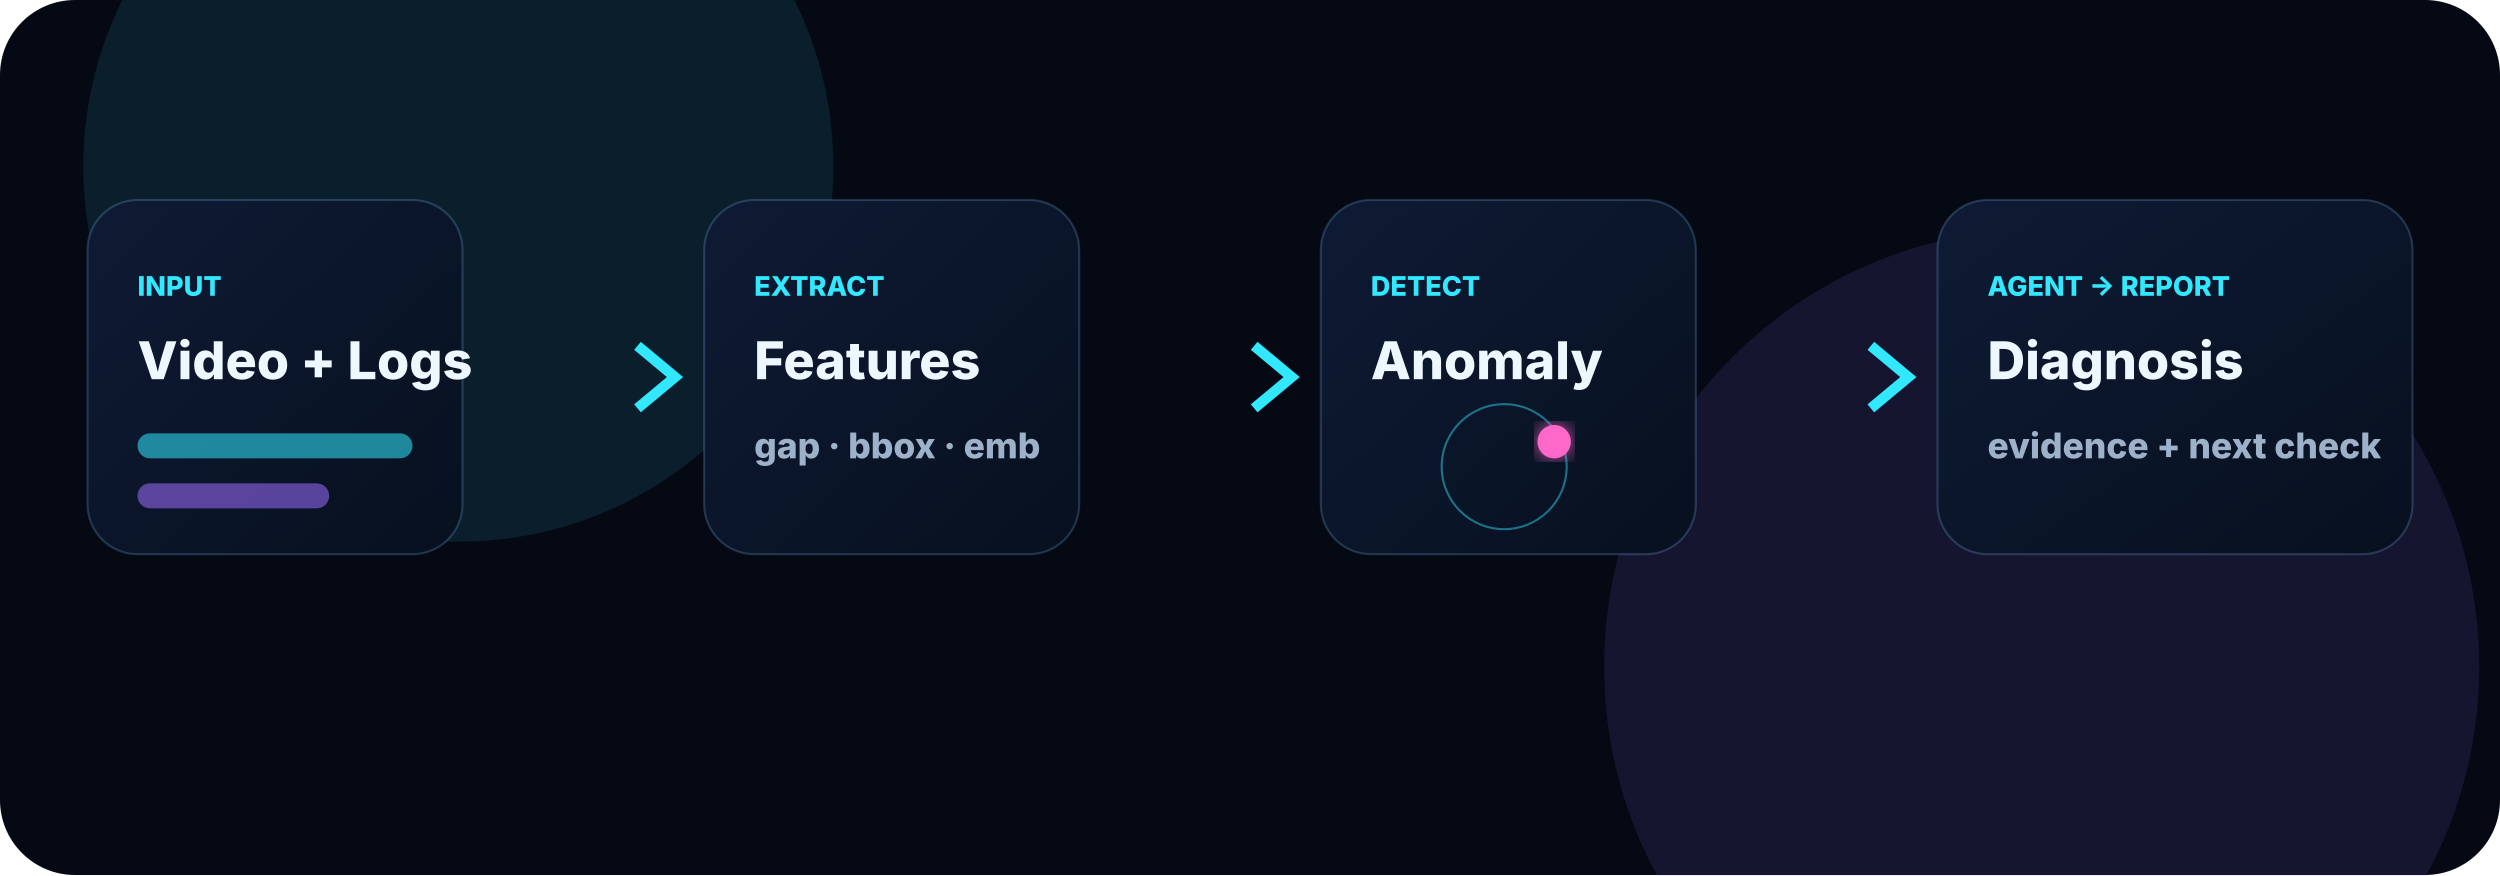
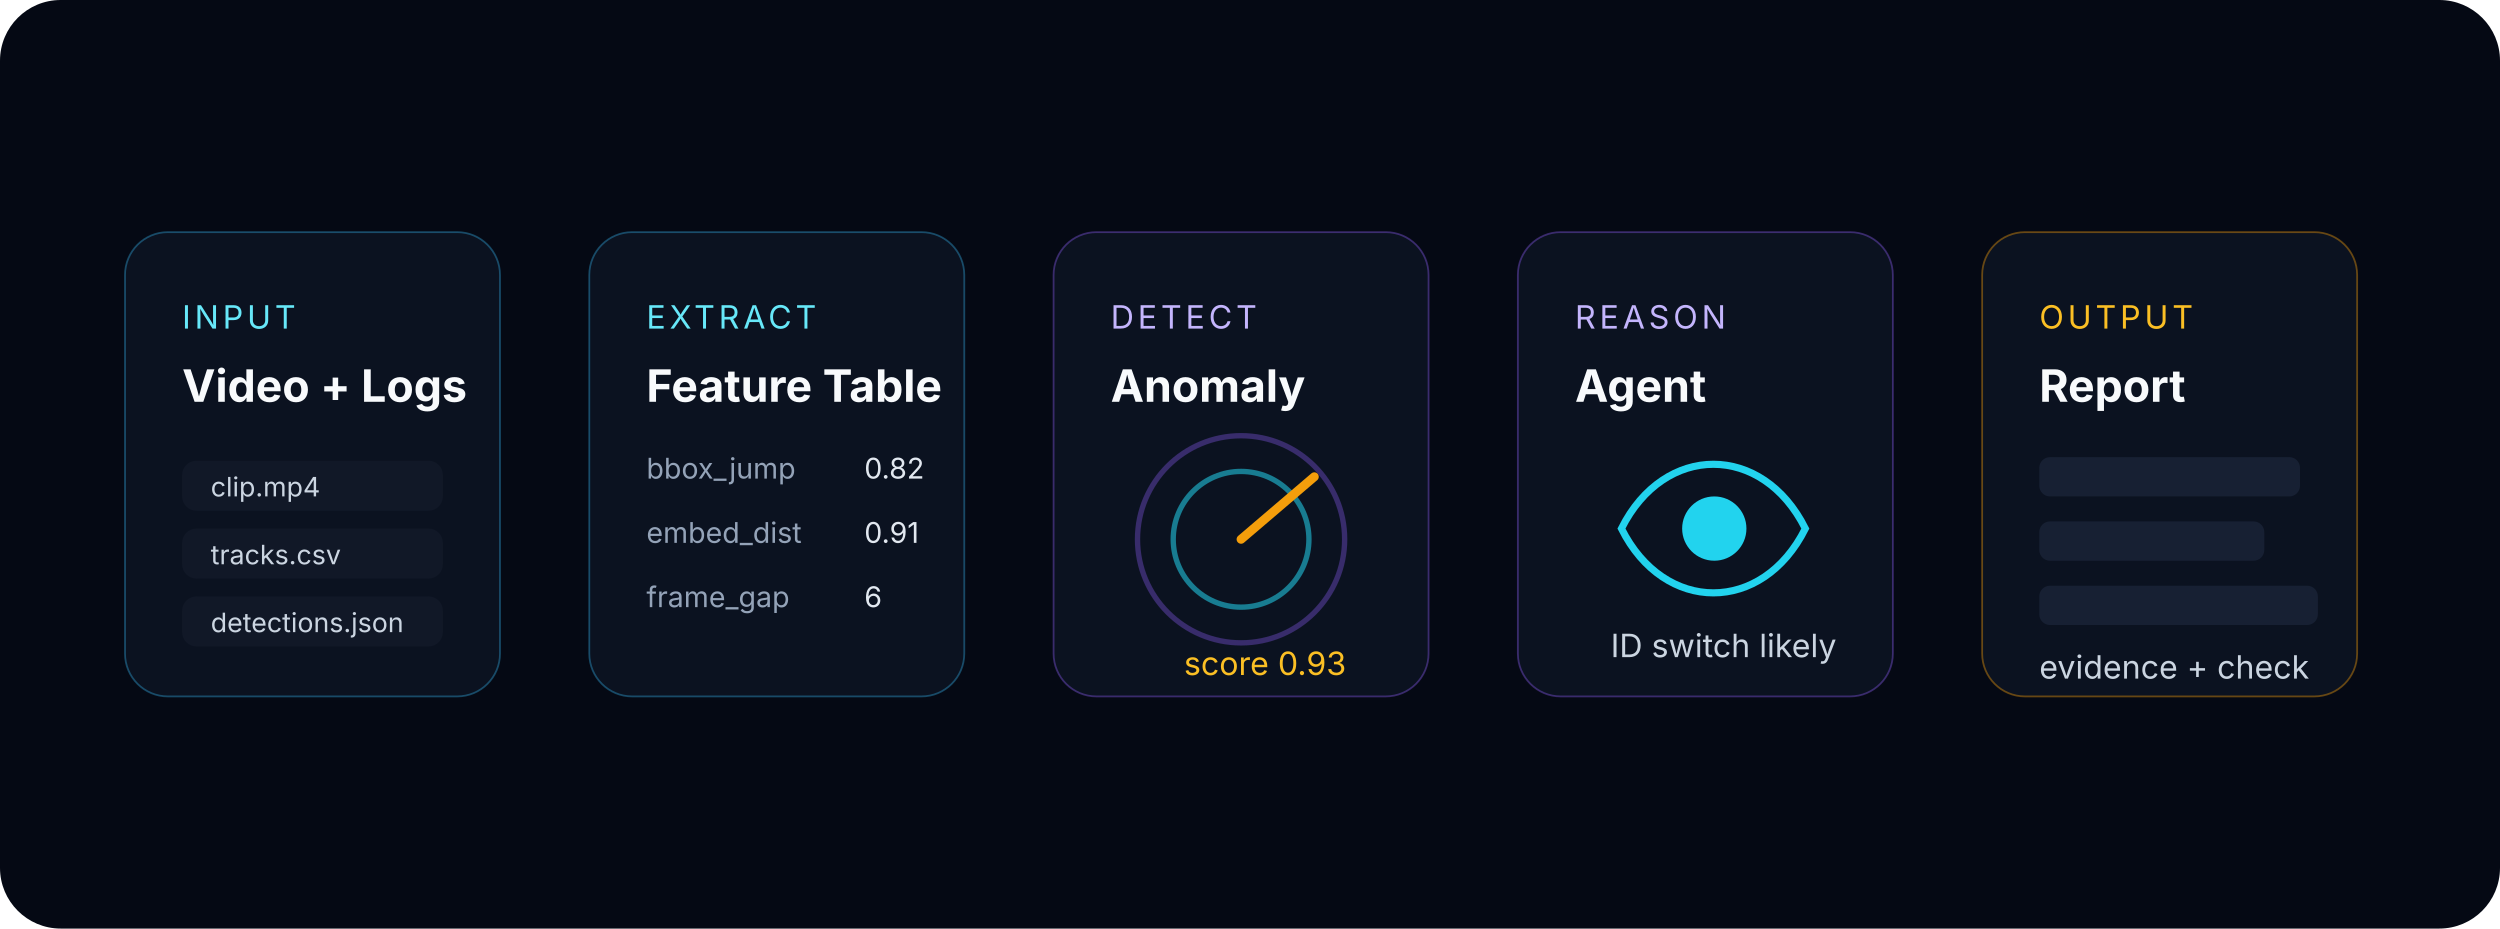
- <svg xmlns="http://www.w3.org/2000/svg" width="1200" height="420" viewBox="0 0 1200 420" role="img" aria-labelledby="title desc">
+ <svg xmlns="http://www.w3.org/2000/svg" width="1400" height="520" viewBox="0 0 1400 520" fill="none">
  <defs>
-     <linearGradient id="card" x1="0" x2="1" y1="0" y2="1">
-       <stop stop-color="#0e1b34" />
-       <stop offset="1" stop-color="#07101f" />
+     <linearGradient id="bg" x1="0" y1="0" x2="1400" y2="520">
+       <stop stop-color="#050914" />
+       <stop offset="1" stop-color="#111827" />
    </linearGradient>
-     <linearGradient id="accent" x1="0" x2="1">
-       <stop stop-color="#31e8ff" />
-       <stop offset="1" stop-color="#9b6cff" />
+     <linearGradient id="line" x1="150" y1="0" x2="1250" y2="0">
+       <stop stop-color="#22d3ee" />
+       <stop offset=".5" stop-color="#8b5cf6" />
+       <stop offset="1" stop-color="#f59e0b" />
    </linearGradient>
    <filter id="glow">
      <feGaussianBlur stdDeviation="5" result="b" />
      <feMerge>
        <feMergeNode in="b" />
        <feMergeNode in="SourceGraphic" />
      </feMerge>
    </filter>
  </defs>
-   <rect width="1200" height="420" rx="36" fill="#050914" />
-   <circle cx="220" cy="80" r="180" fill="#31e8ff" opacity=".10" />
-   <circle cx="980" cy="320" r="210" fill="#9b6cff" opacity=".12" />
-   <g font-family="Inter, system-ui, sans-serif" font-weight="800">
-     <g transform="translate(42 96)">
-       <rect width="180" height="170" rx="24" fill="url(#card)" stroke="#7fc6ff" stroke-opacity=".22" />
-       <text x="24" y="46" fill="#31e8ff" font-size="13">INPUT</text>
-       <text x="24" y="86" fill="#edf7ff" font-size="25">Video + Logs</text>
-       <rect x="24" y="112" width="132" height="12" rx="6" fill="#31e8ff" opacity=".55" />
-       <rect x="24" y="136" width="92" height="12" rx="6" fill="#9b6cff" opacity=".55" />
+   <rect width="1400" height="520" rx="34" fill="url(#bg)" />
+   <path d="M160 260H1240" stroke="url(#line)" stroke-width="4" stroke-linecap="round" opacity=".85" filter="url(#glow)" />
+   <g font-family="Inter,Arial">
+     <g transform="translate(70 130)">
+       <rect width="210" height="260" rx="24" fill="#0b1220" stroke="#38bdf8" stroke-opacity=".35" />
+       <text x="32" y="54" fill="#67e8f9" font-size="18" letter-spacing=".12em">INPUT</text>
+       <text x="32" y="95" fill="#f8fafc" font-size="25" font-weight="700">Video + Logs</text>
+       <rect x="32" y="128" width="146" height="28" rx="8" fill="#111827" />
+       <text x="48" y="148" fill="#cbd5e1" font-size="15">clip.mp4</text>
+       <rect x="32" y="166" width="146" height="28" rx="8" fill="#111827" />
+       <text x="48" y="186" fill="#cbd5e1" font-size="15">tracks.csv</text>
+       <rect x="32" y="204" width="146" height="28" rx="8" fill="#111827" />
+       <text x="48" y="224" fill="#cbd5e1" font-size="15">detections.json</text>
    </g>
-     <path d="M244 181h72" stroke="url(#accent)" stroke-width="5" filter="url(#glow)" />
-     <path d="M306 166l18 15-18 15" fill="none" stroke="#31e8ff" stroke-width="5" />
-     <g transform="translate(338 96)">
-       <rect width="180" height="170" rx="24" fill="url(#card)" stroke="#7fc6ff" stroke-opacity=".22" />
-       <text x="24" y="46" fill="#31e8ff" font-size="13">EXTRACT</text>
-       <text x="24" y="86" fill="#edf7ff" font-size="25">Features</text>
-       <text x="24" y="124" fill="#9db1c8" font-size="17">gap · bbox · emb</text>
+     <g transform="translate(330 130)">
+       <rect width="210" height="260" rx="24" fill="#0b1220" stroke="#38bdf8" stroke-opacity=".35" />
+       <text x="32" y="54" fill="#67e8f9" font-size="18" letter-spacing=".12em">EXTRACT</text>
+       <text x="32" y="95" fill="#f8fafc" font-size="25" font-weight="700">Feature Table</text>
+       <text x="32" y="138" fill="#94a3b8" font-size="16">bbox_jump</text>
+       <text x="154" y="138" fill="#e2e8f0" font-size="16">0.82</text>
+       <text x="32" y="174" fill="#94a3b8" font-size="16">embed_dist</text>
+       <text x="154" y="174" fill="#e2e8f0" font-size="16">0.91</text>
+       <text x="32" y="210" fill="#94a3b8" font-size="16">frame_gap</text>
+       <text x="154" y="210" fill="#e2e8f0" font-size="16">6</text>
    </g>
-     <path d="M540 181h72" stroke="url(#accent)" stroke-width="5" filter="url(#glow)" />
-     <path d="M602 166l18 15-18 15" fill="none" stroke="#31e8ff" stroke-width="5" />
-     <g transform="translate(634 96)">
-       <rect width="180" height="170" rx="24" fill="url(#card)" stroke="#7fc6ff" stroke-opacity=".22" />
-       <text x="24" y="46" fill="#31e8ff" font-size="13">DETECT</text>
-       <text x="24" y="86" fill="#edf7ff" font-size="25">Anomaly</text>
-       <circle cx="88" cy="128" r="30" fill="none" stroke="#31e8ff" stroke-opacity=".45" />
-       <circle cx="112" cy="116" r="8" fill="#ff68c8" filter="url(#glow)" />
+     <g transform="translate(590 130)">
+       <rect width="210" height="260" rx="24" fill="#0b1220" stroke="#8b5cf6" stroke-opacity=".38" />
+       <text x="32" y="54" fill="#c4b5fd" font-size="18" letter-spacing=".12em">DETECT</text>
+       <text x="32" y="95" fill="#f8fafc" font-size="25" font-weight="700">Anomaly</text>
+       <circle cx="105" cy="172" r="58" stroke="#8b5cf6" stroke-width="3" opacity=".35" />
+       <circle cx="105" cy="172" r="38" stroke="#22d3ee" stroke-width="3" opacity=".55" />
+       <path d="M105 172L146 137" stroke="#f59e0b" stroke-width="5" stroke-linecap="round" />
+       <text x="73" y="248" fill="#fbbf24" font-size="18">score 0.93</text>
    </g>
-     <path d="M836 181h72" stroke="url(#accent)" stroke-width="5" filter="url(#glow)" />
-     <path d="M898 166l18 15-18 15" fill="none" stroke="#31e8ff" stroke-width="5" />
-     <g transform="translate(930 96)">
-       <rect width="228" height="170" rx="24" fill="url(#card)" stroke="#7fc6ff" stroke-opacity=".22" />
-       <text x="24" y="46" fill="#31e8ff" font-size="13">AGENT → REPORT</text>
-       <text x="24" y="86" fill="#edf7ff" font-size="25">Diagnosis</text>
-       <text x="24" y="124" fill="#9db1c8" font-size="17">evidence + next check</text>
+     <g transform="translate(850 130)">
+       <rect width="210" height="260" rx="24" fill="#0b1220" stroke="#8b5cf6" stroke-opacity=".38" />
+       <text x="32" y="54" fill="#c4b5fd" font-size="18" letter-spacing=".12em">REASON</text>
+       <text x="32" y="95" fill="#f8fafc" font-size="25" font-weight="700">Agent</text>
+       <path d="M58 166C82 118 137 118 161 166C137 214 82 214 58 166Z" stroke="#22d3ee" stroke-width="4" />
+       <circle cx="110" cy="166" r="18" fill="#22d3ee" />
+       <text x="52" y="238" fill="#cbd5e1" font-size="18">ID switch likely</text>
+     </g>
+     <g transform="translate(1110 130)">
+       <rect width="210" height="260" rx="24" fill="#0b1220" stroke="#f59e0b" stroke-opacity=".4" />
+       <text x="32" y="54" fill="#fbbf24" font-size="18" letter-spacing=".12em">OUTPUT</text>
+       <text x="32" y="95" fill="#f8fafc" font-size="25" font-weight="700">Report</text>
+       <rect x="32" y="126" width="146" height="22" rx="6" fill="#172033" />
+       <rect x="32" y="162" width="126" height="22" rx="6" fill="#172033" />
+       <rect x="32" y="198" width="156" height="22" rx="6" fill="#172033" />
+       <text x="32" y="250" fill="#cbd5e1" font-size="18">evidence + check</text>
    </g>
  </g>
</svg>
